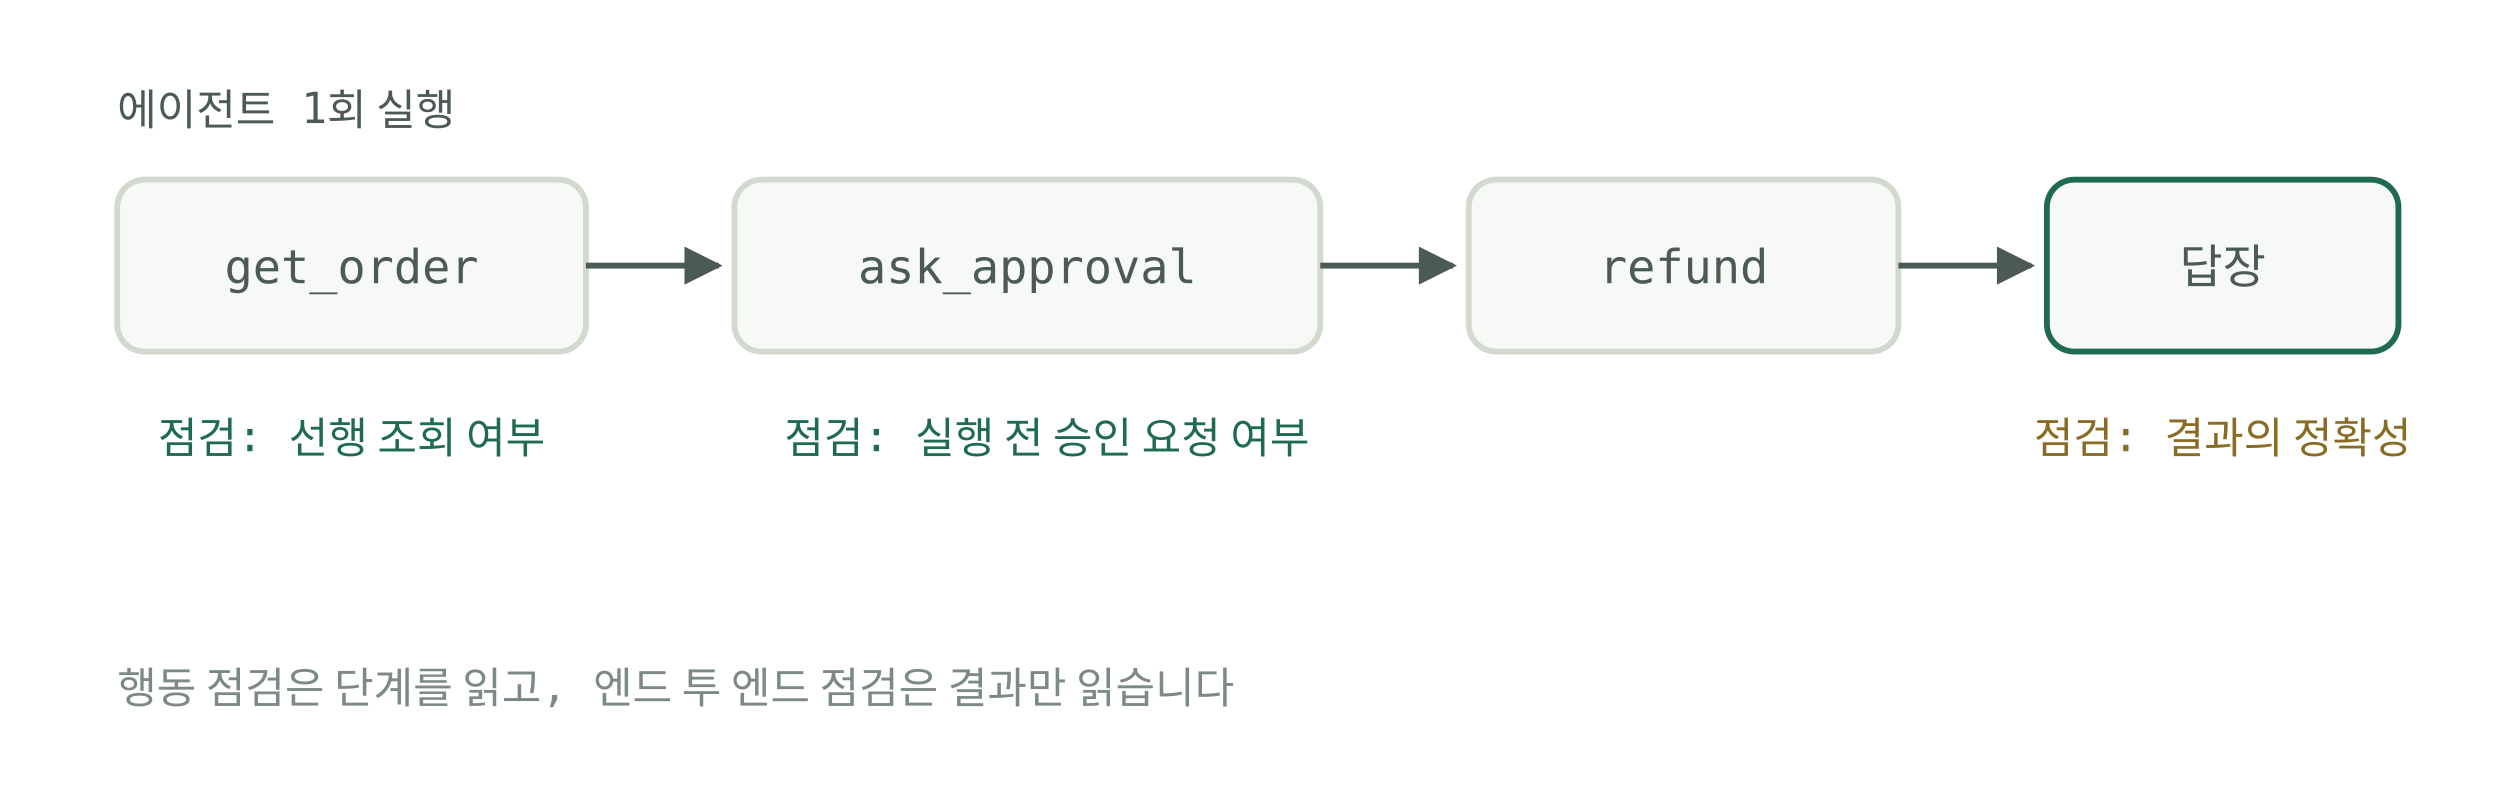
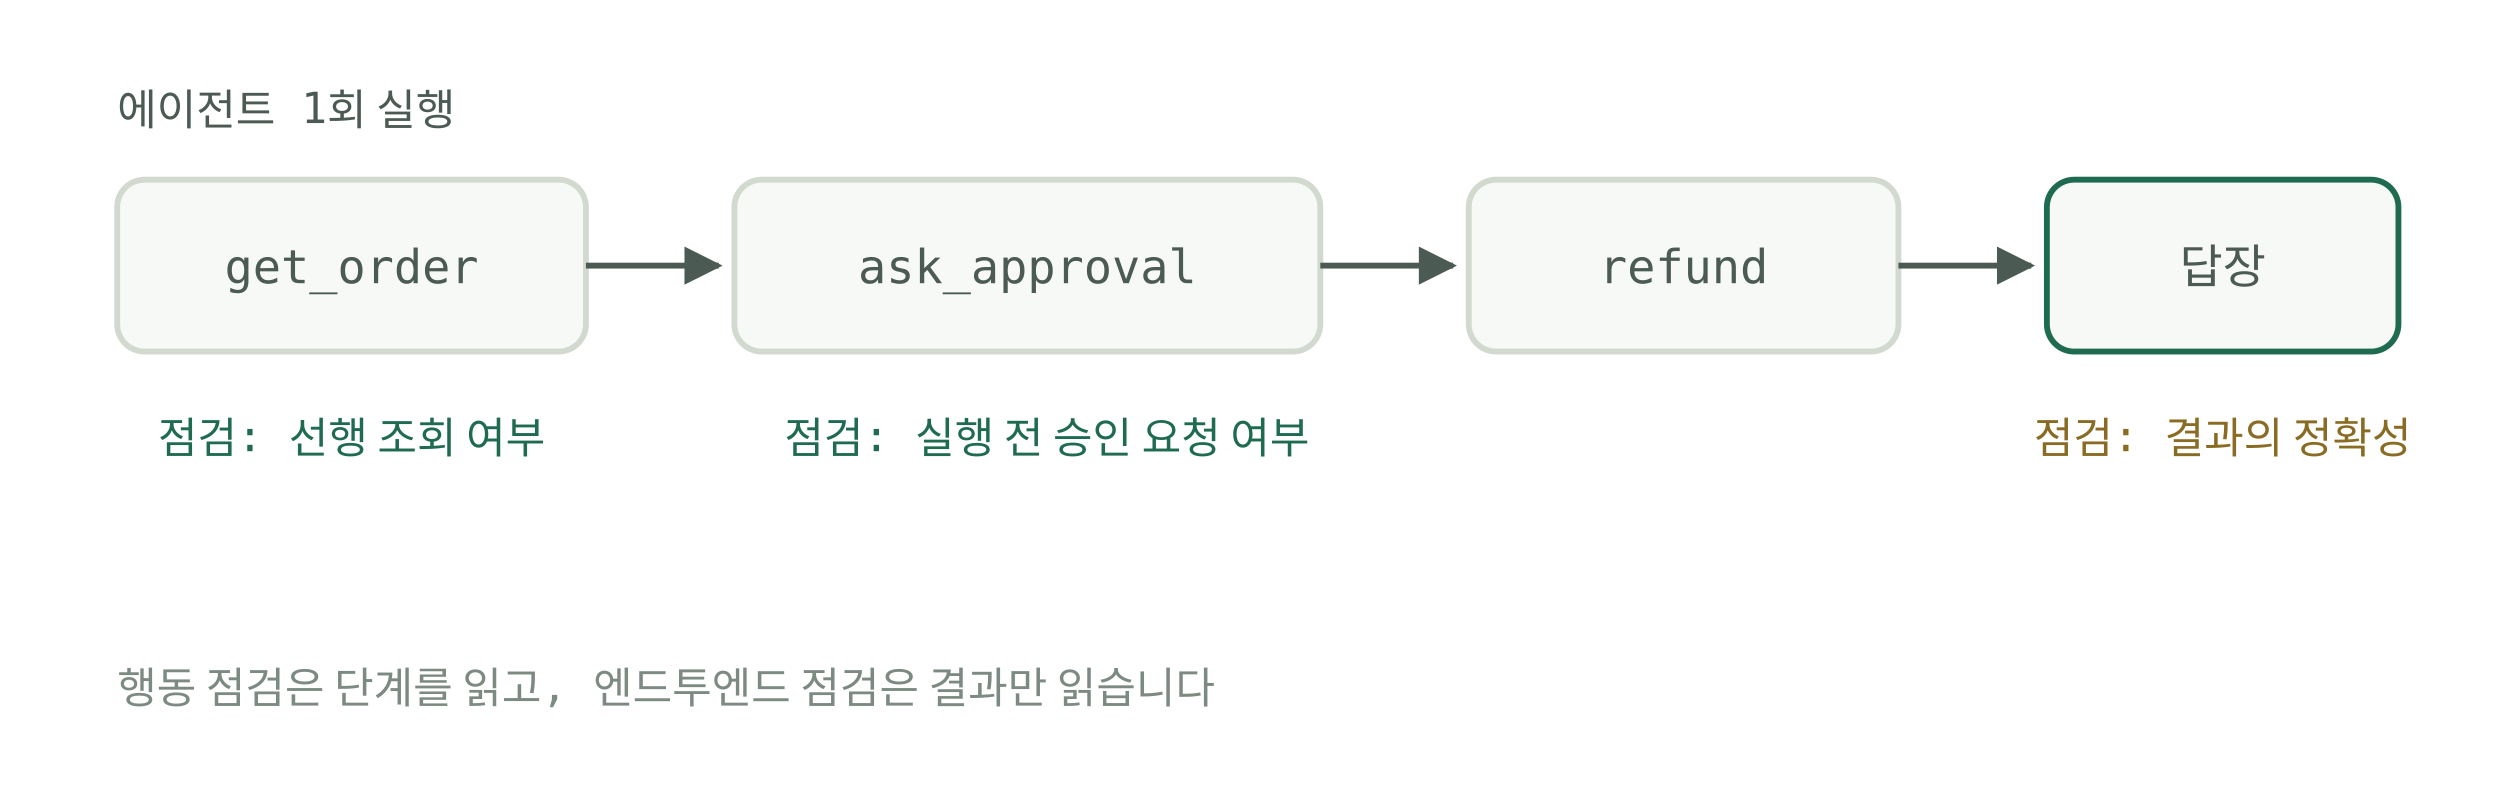
<svg xmlns="http://www.w3.org/2000/svg" viewBox="0 0 640 205" font-family="ui-monospace,Menlo,Consolas,monospace" font-size="12">
  <defs>
    <marker id="a" viewBox="0 0 10 10" refX="9" refY="5" markerWidth="6.5" markerHeight="6.5" orient="auto-start-reverse">
      <path d="M0 0L10 5L0 10z" fill="#4B5A52" />
    </marker>
  </defs>
  <text x="30" y="32" text-anchor="start" fill="#4B5A52" font-size="11">에이전트 1회 실행</text>
  <rect x="30" y="46" width="120" height="44" rx="7" fill="#F7F9F6" stroke="#D2DACF" stroke-width="1.5" />
  <text x="90.0" y="72.5" text-anchor="middle" fill="#4B5A52">get_order</text>
  <line x1="150" y1="68" x2="184" y2="68" stroke="#4B5A52" stroke-width="1.5" marker-end="url(#a)" />
  <rect x="188" y="46" width="150" height="44" rx="7" fill="#F7F9F6" stroke="#D2DACF" stroke-width="1.5" />
  <text x="263.0" y="72.5" text-anchor="middle" fill="#4B5A52">ask_approval</text>
  <line x1="338" y1="68" x2="372" y2="68" stroke="#4B5A52" stroke-width="1.5" marker-end="url(#a)" />
  <rect x="376" y="46" width="110" height="44" rx="7" fill="#F7F9F6" stroke="#D2DACF" stroke-width="1.5" />
  <text x="431.0" y="72.5" text-anchor="middle" fill="#4B5A52">refund</text>
  <line x1="486" y1="68" x2="520" y2="68" stroke="#4B5A52" stroke-width="1.5" marker-end="url(#a)" />
  <rect x="524" y="46" width="90" height="44" rx="7" fill="#F7F9F6" stroke="#1F6B52" stroke-width="1.5" />
  <text x="569.0" y="72.5" text-anchor="middle" fill="#4B5A52">답장</text>
  <text x="90" y="116" text-anchor="middle" fill="#1F6B52" font-size="11">점검: 선행 조회 여부</text>
  <text x="268" y="116" text-anchor="middle" fill="#1F6B52" font-size="11">점검: 실행 전 승인 요청 여부</text>
  <text x="569" y="116" text-anchor="middle" fill="#8A6B23" font-size="11">점검: 결과의 정확성</text>
-   <text x="30" y="180" text-anchor="start" fill="#7C8A82" font-size="11">행동 점검은 단계를 읽고, 엔드 투 엔드 점검은 결과만 읽습니다</text>
+   <text x="30" y="180" text-anchor="start" fill="#7C8A82" font-size="11">행동 점검은 단계를 읽고, 엔드투엔드 점검은 결과만 읽습니다</text>
</svg>
